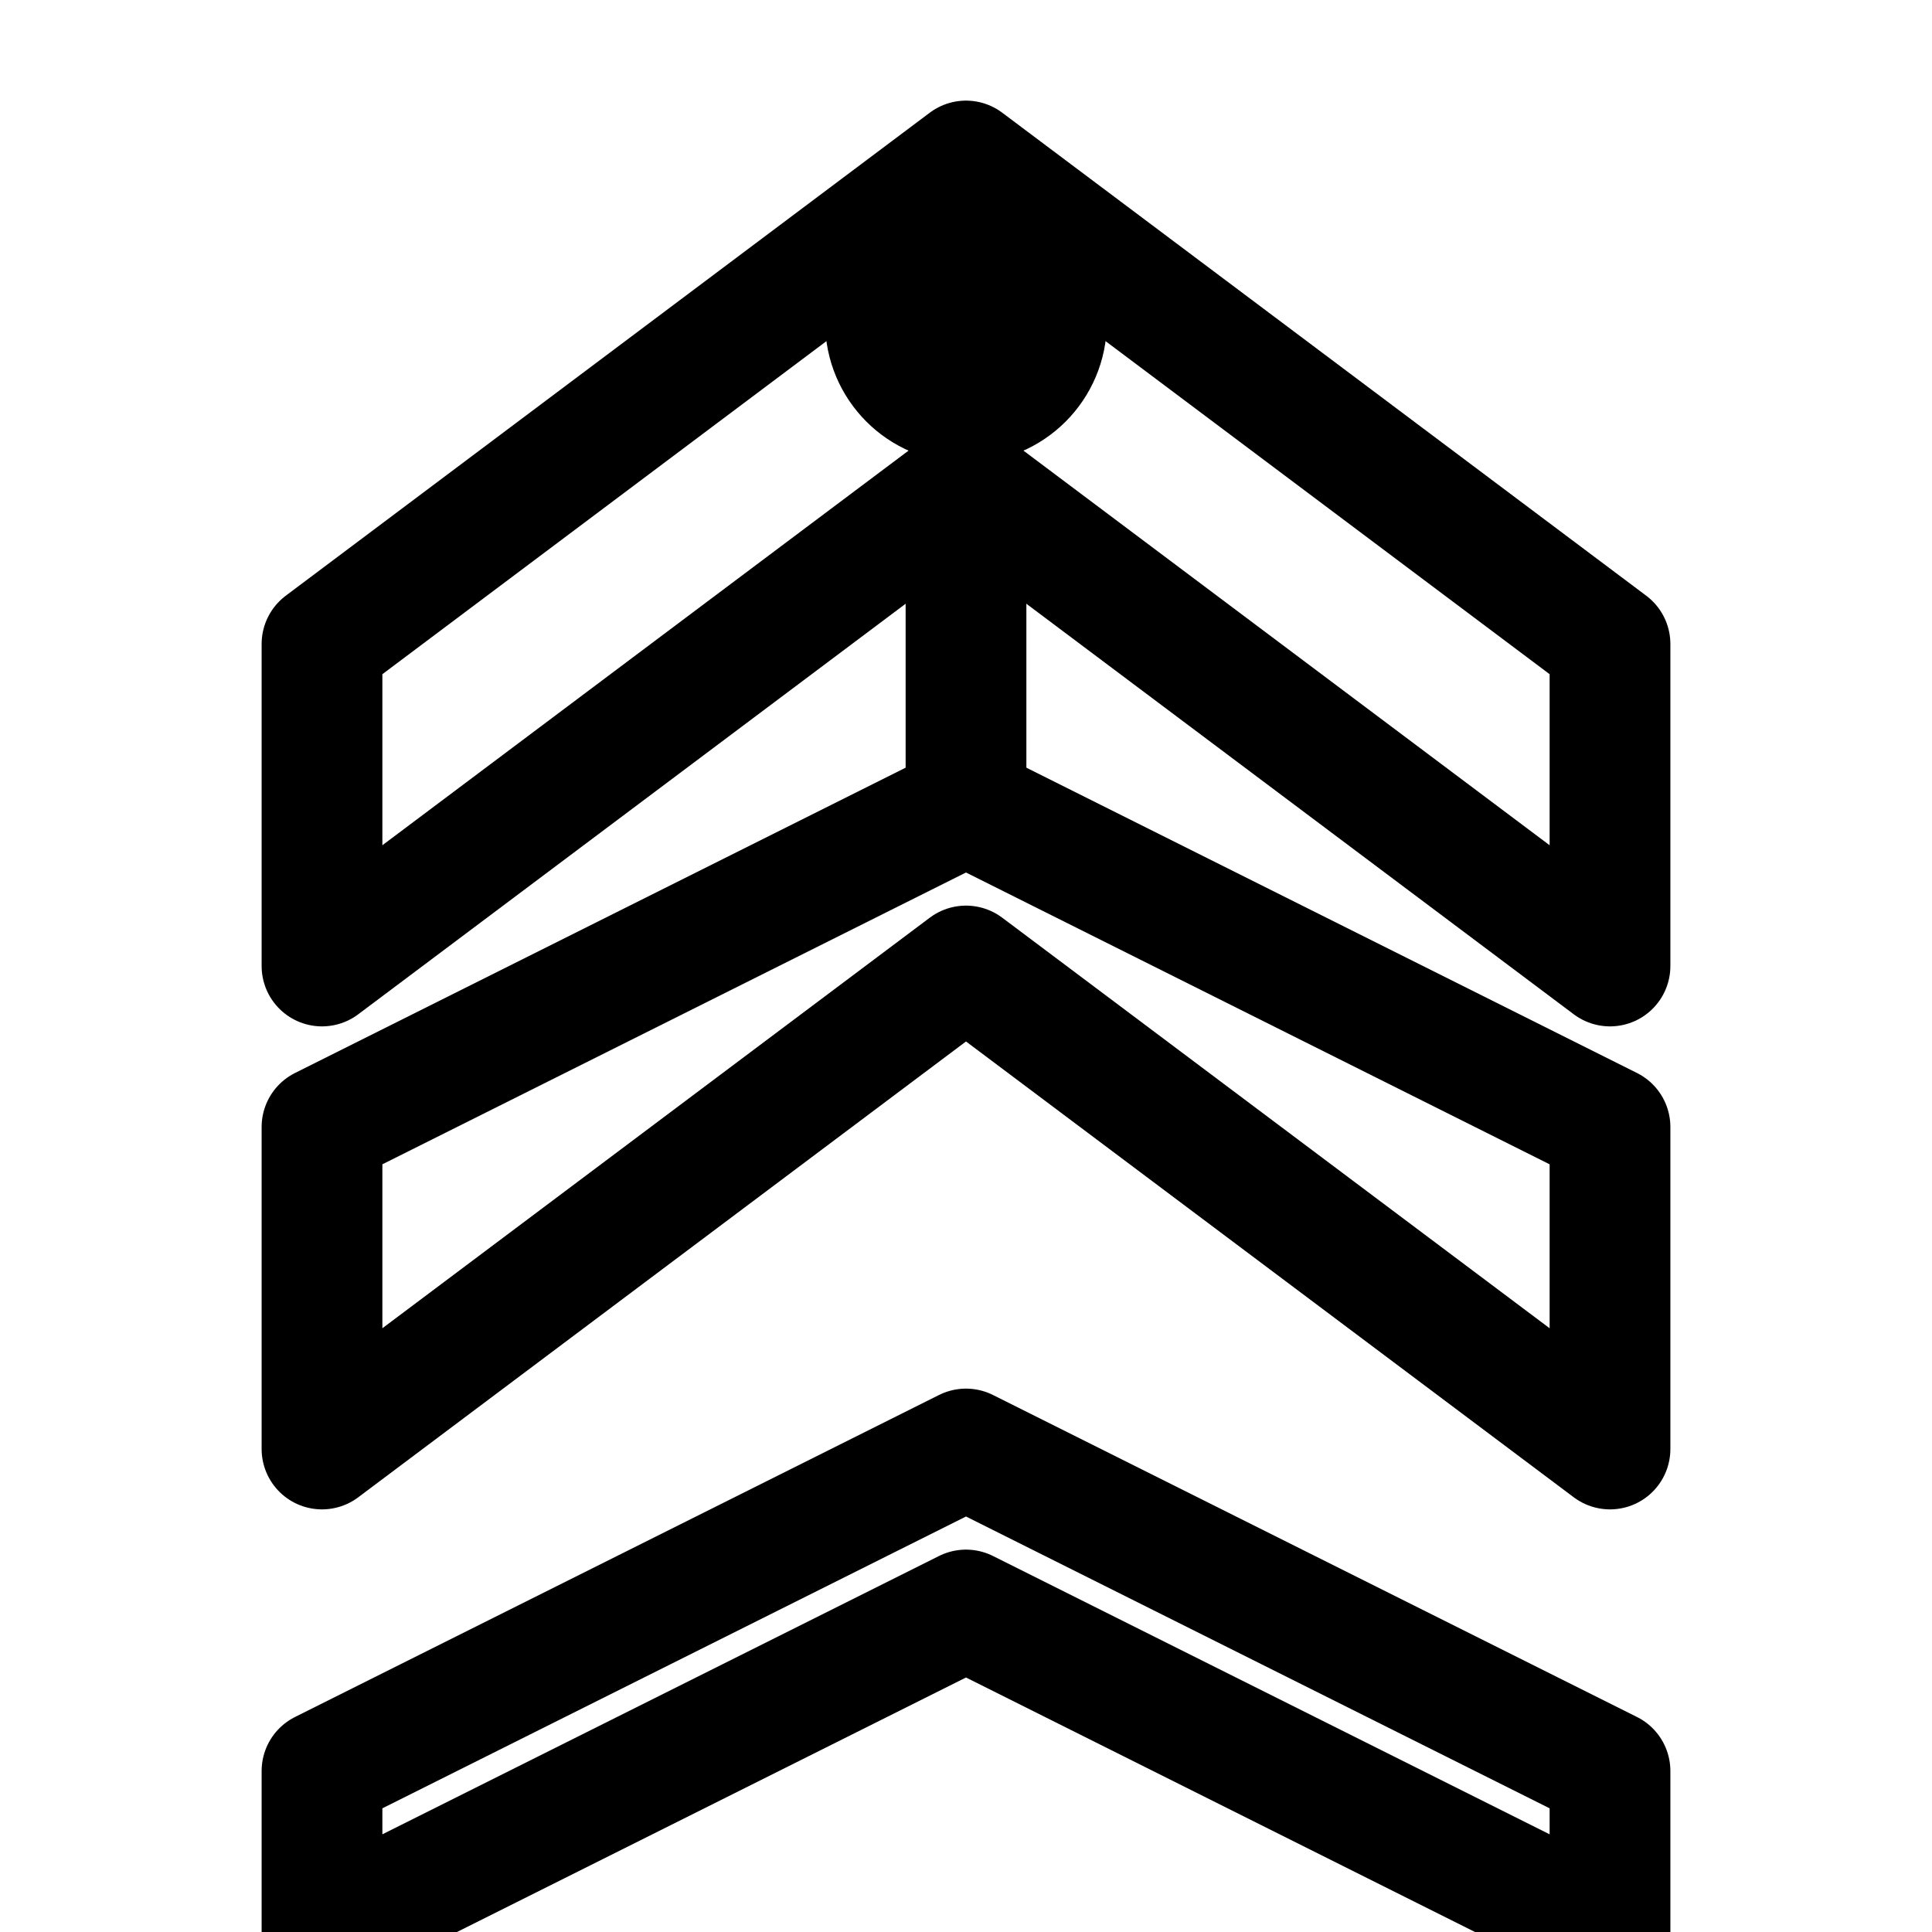
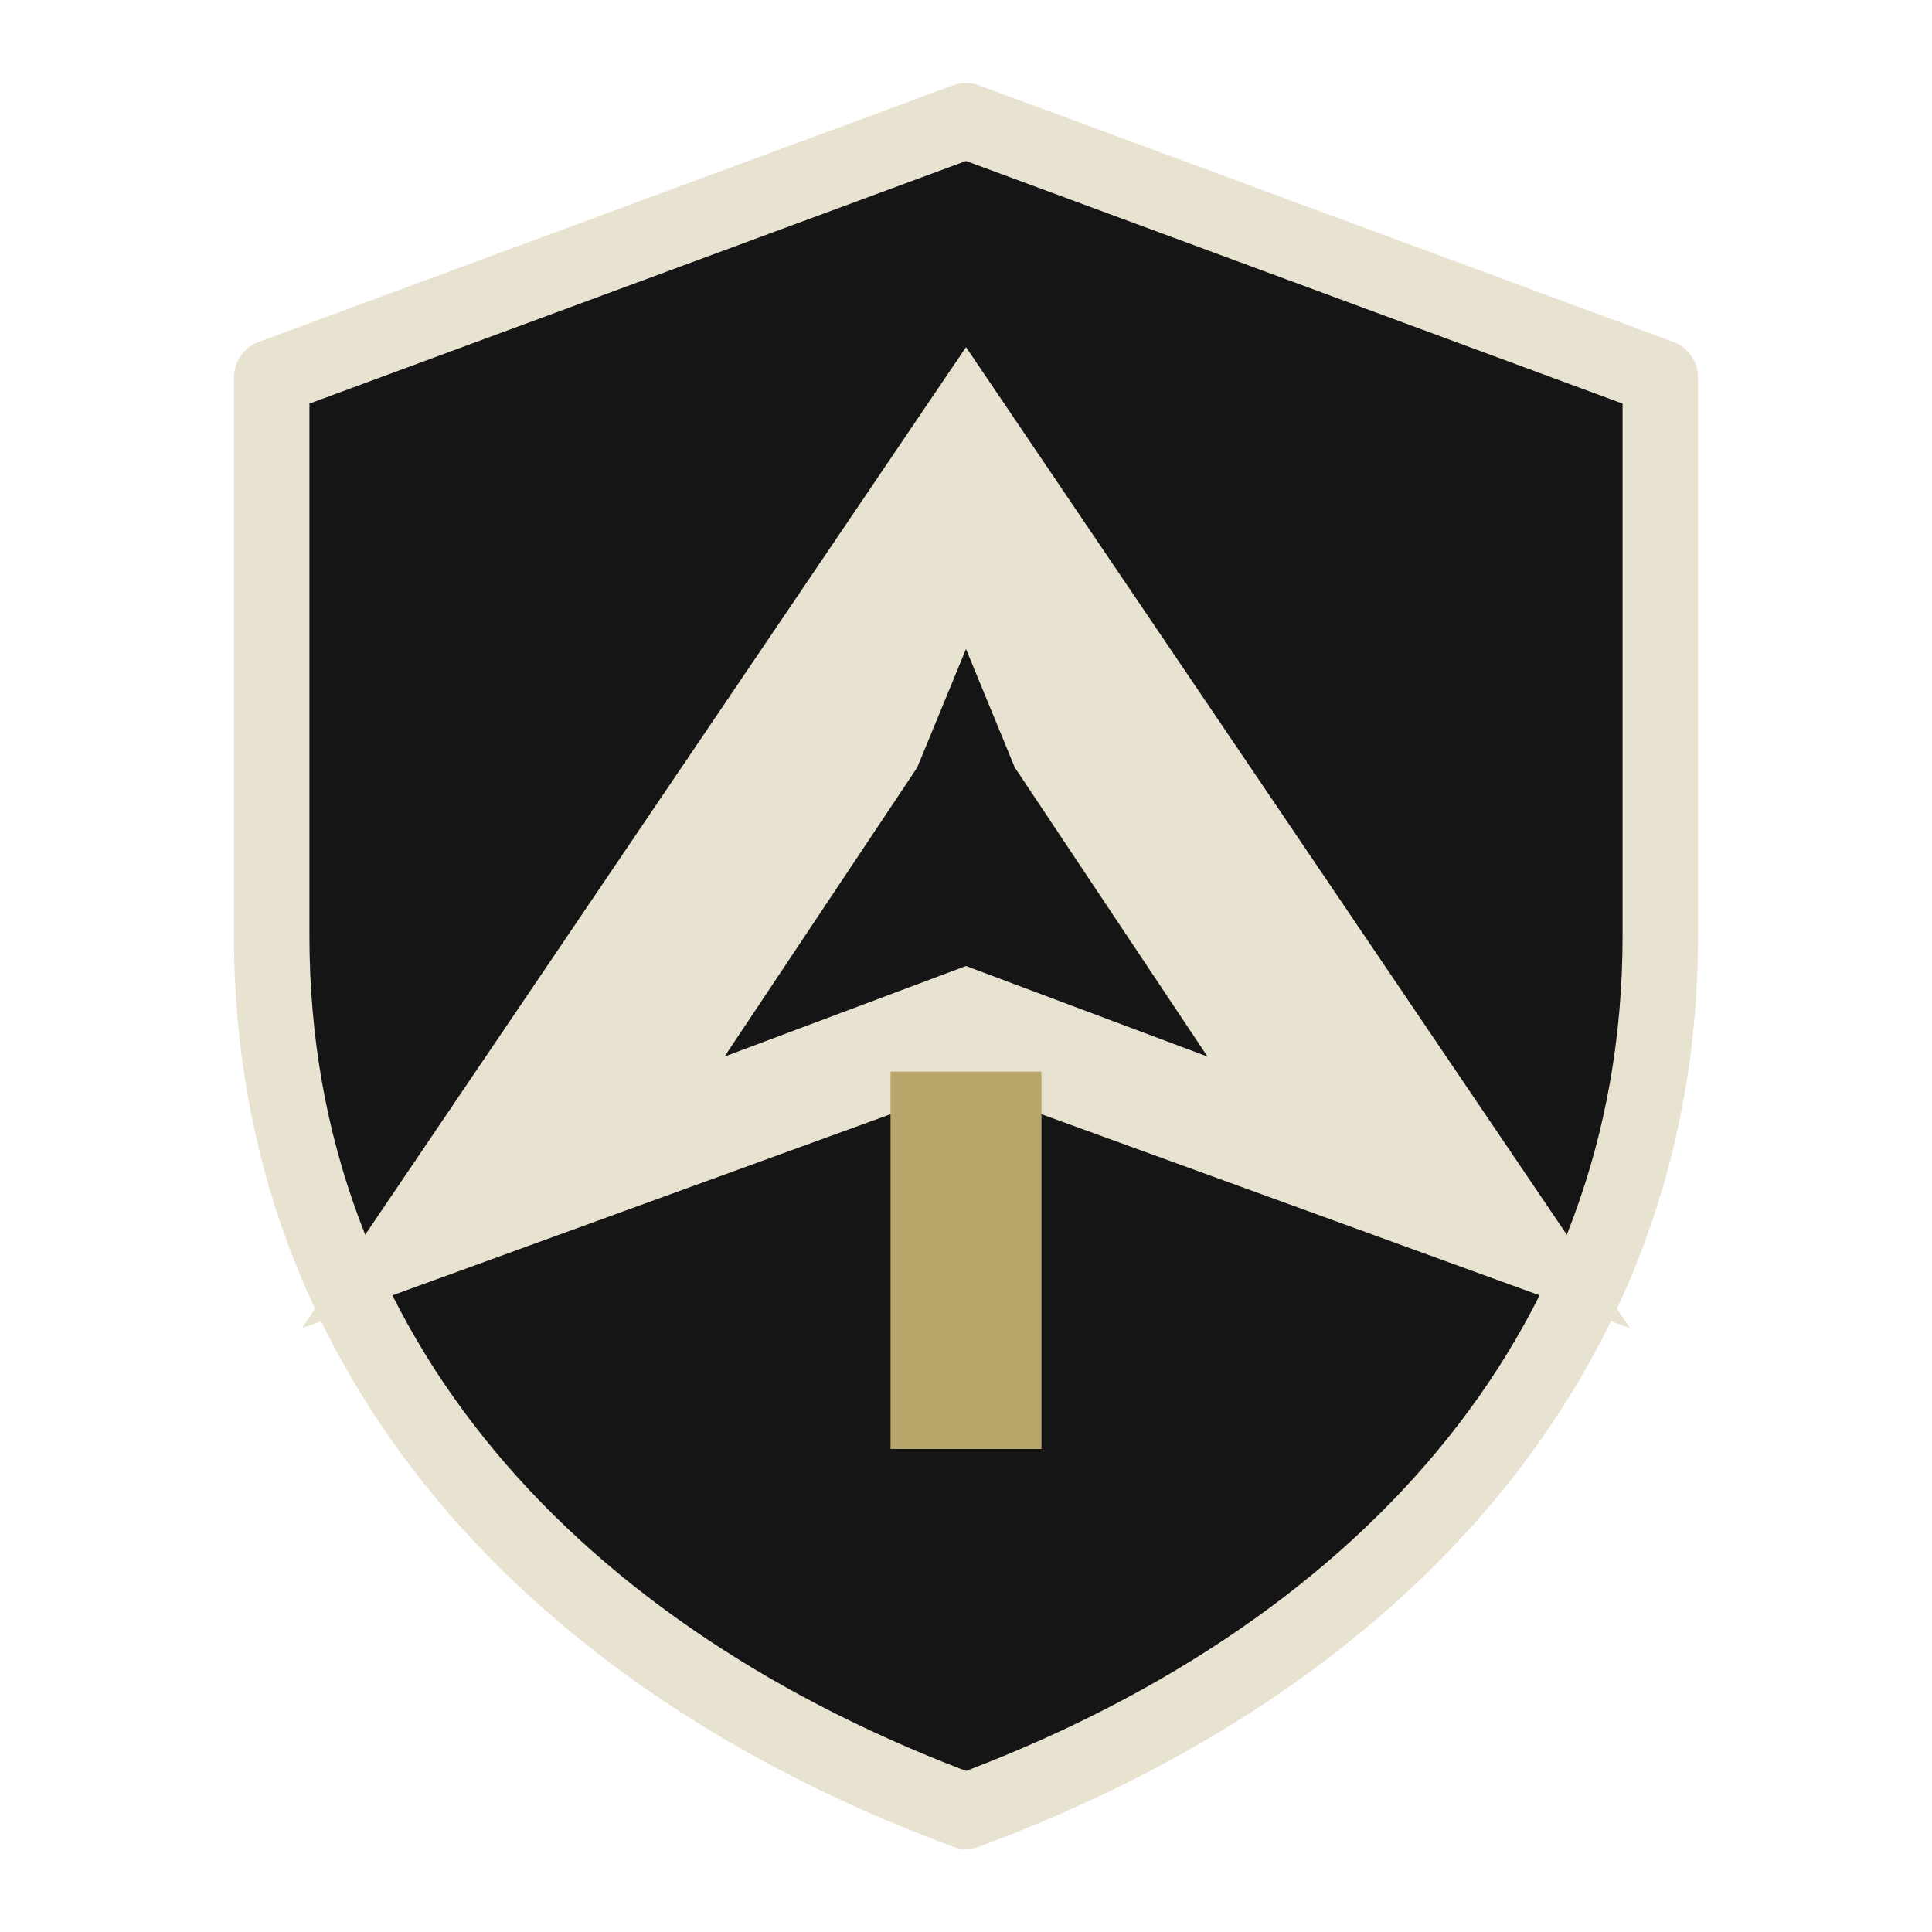
- <svg xmlns="http://www.w3.org/2000/svg" viewBox="0 0 24 24" fill="none" stroke="currentColor" stroke-width="1.5" stroke-linecap="round" stroke-linejoin="round">
-   <path d="M12 2L4 8v4l8-6 8 6V8z" />
-   <path d="M12 10L4 14v4l8-6 8 6v-4z" />
-   <path d="M12 18l-8 4v2l8-4 8 4v-2z" />
-   <path d="M12 10V6" />
-   <circle cx="12" cy="4" r="1" fill="currentColor" />
+ <svg xmlns="http://www.w3.org/2000/svg" viewBox="0 0 128 128" role="img" aria-label="fly icon">
+   <defs>
+     <style>.bg{fill:#151515}.fg{fill:#e8e2d0}.st{stroke:#e8e2d0;stroke-width:5;stroke-linecap:round;stroke-linejoin:round;fill:none}.dark{fill:#151515}.acc{fill:#b8a66a}</style>
+   </defs>
+   <path class="bg" d="M64 6 112 24v38c0 30-20 50-48 60C36 112 16 92 16 62V24L64 6Z" />
+   <path class="st" d="M64 8 110 25v37c0 28-19 48-46 58-27-10-46-30-46-58V25L64 8Z" />
+   <path class="fg" d="M64 23l44 65-44-16-44 16 44-65Zm0 23L48 70l16-6 16 6-16-24Z" />
+   <path class="acc" d="M59 71h10v25H59z" />
+   <path class="dark" d="M64 43l-7 17h14z" />
</svg>
